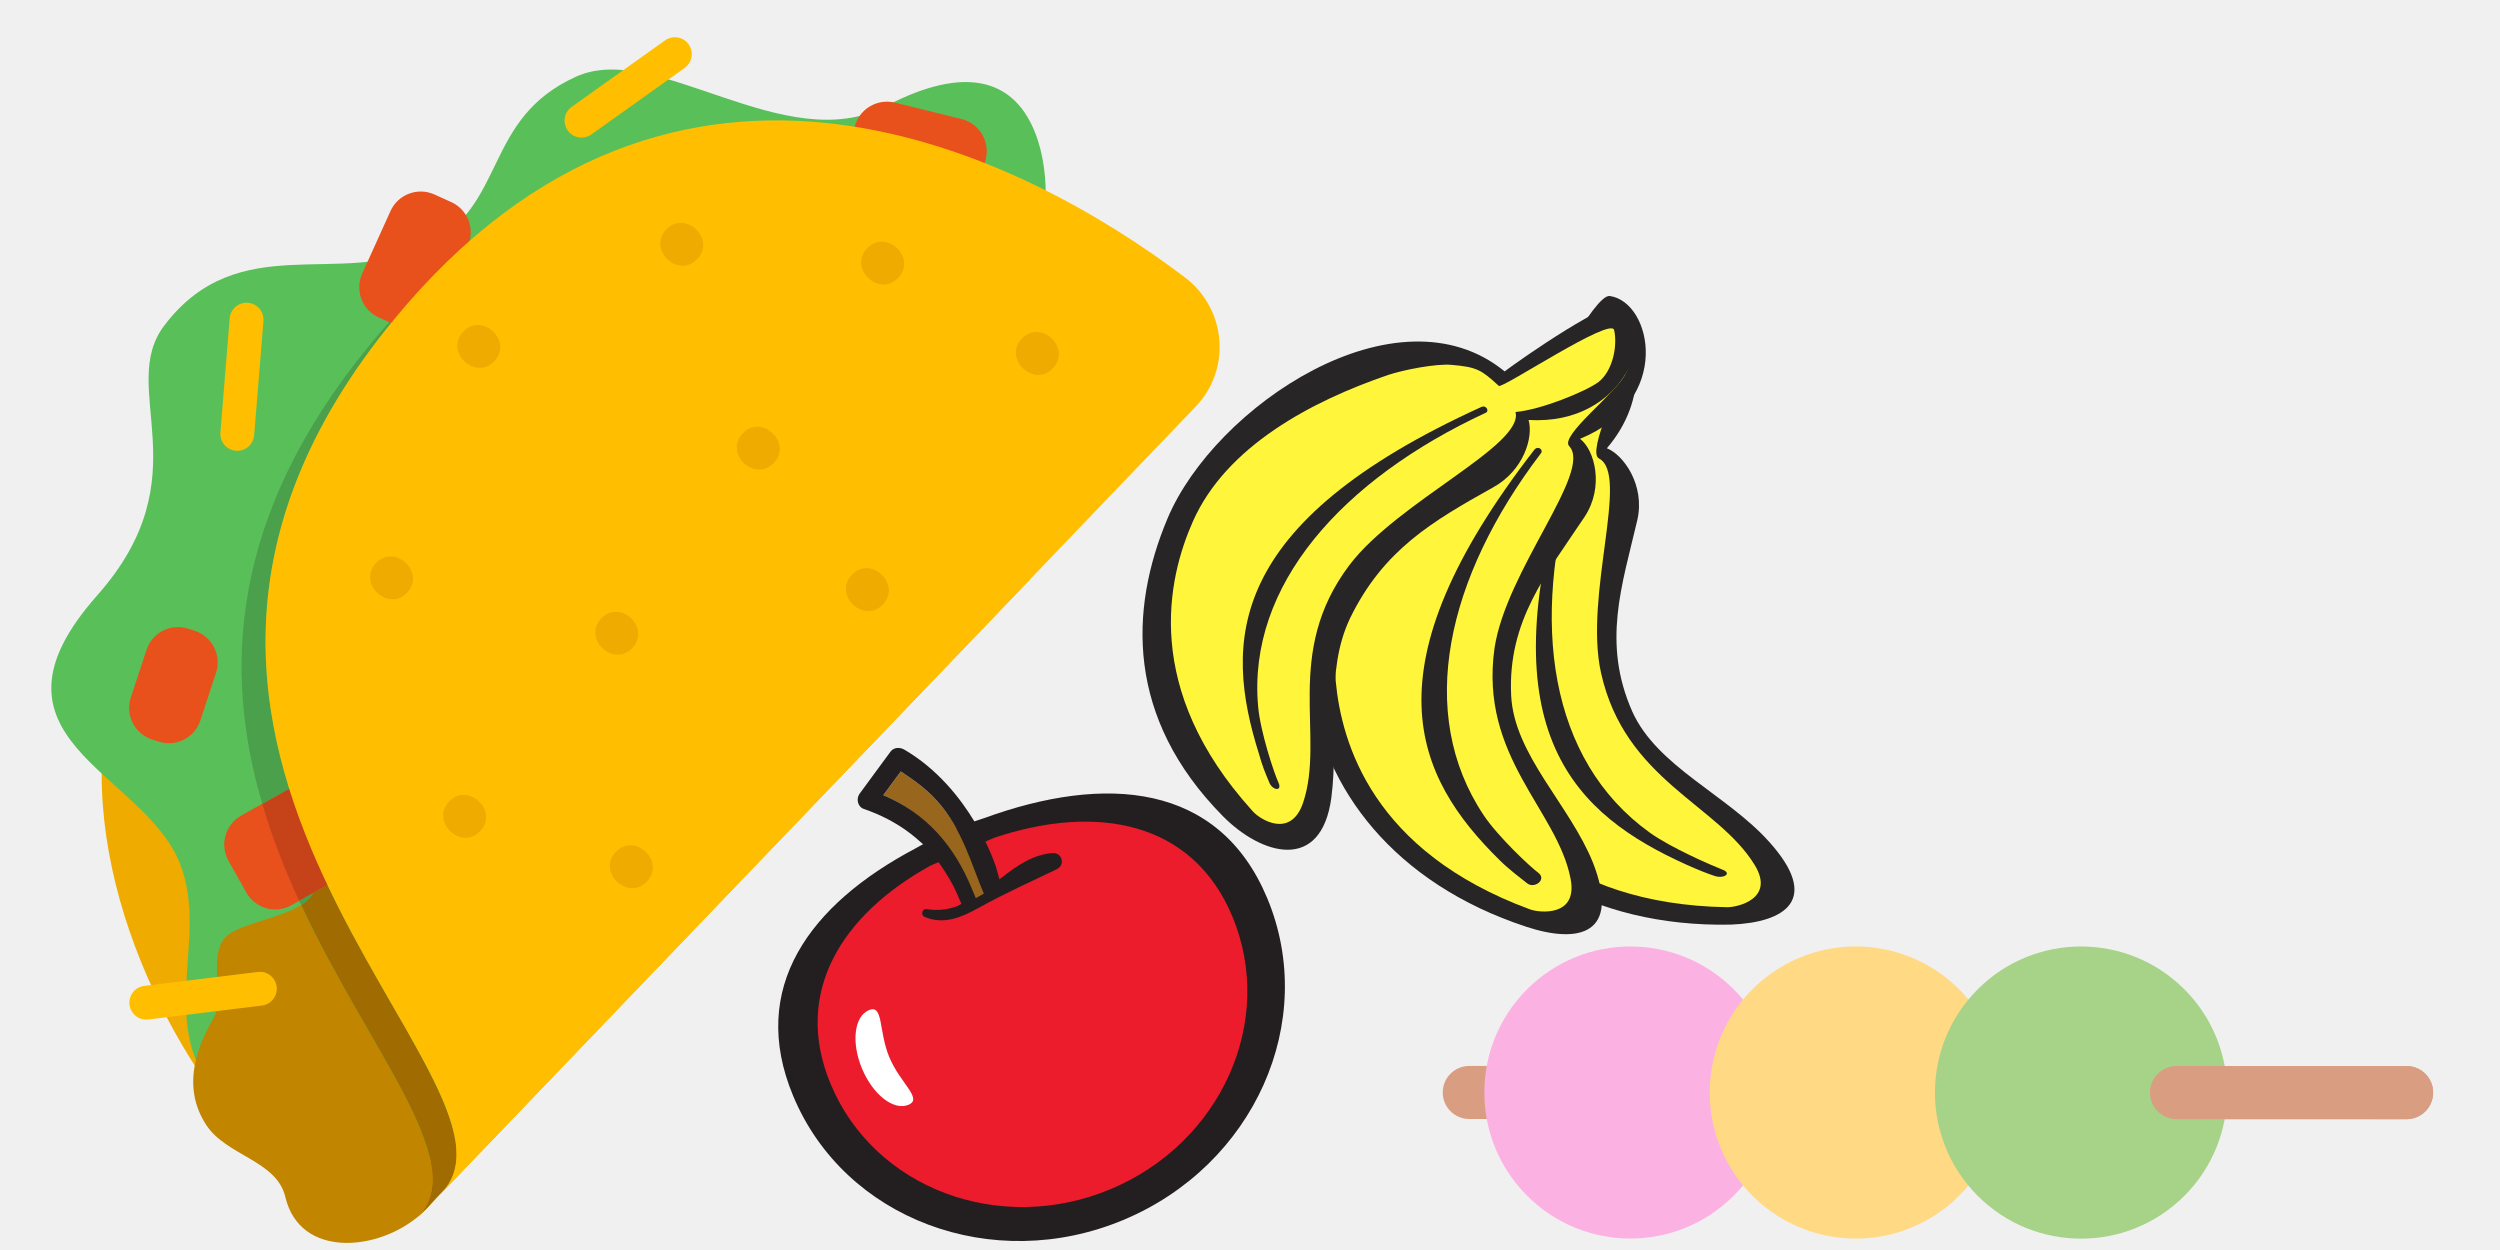
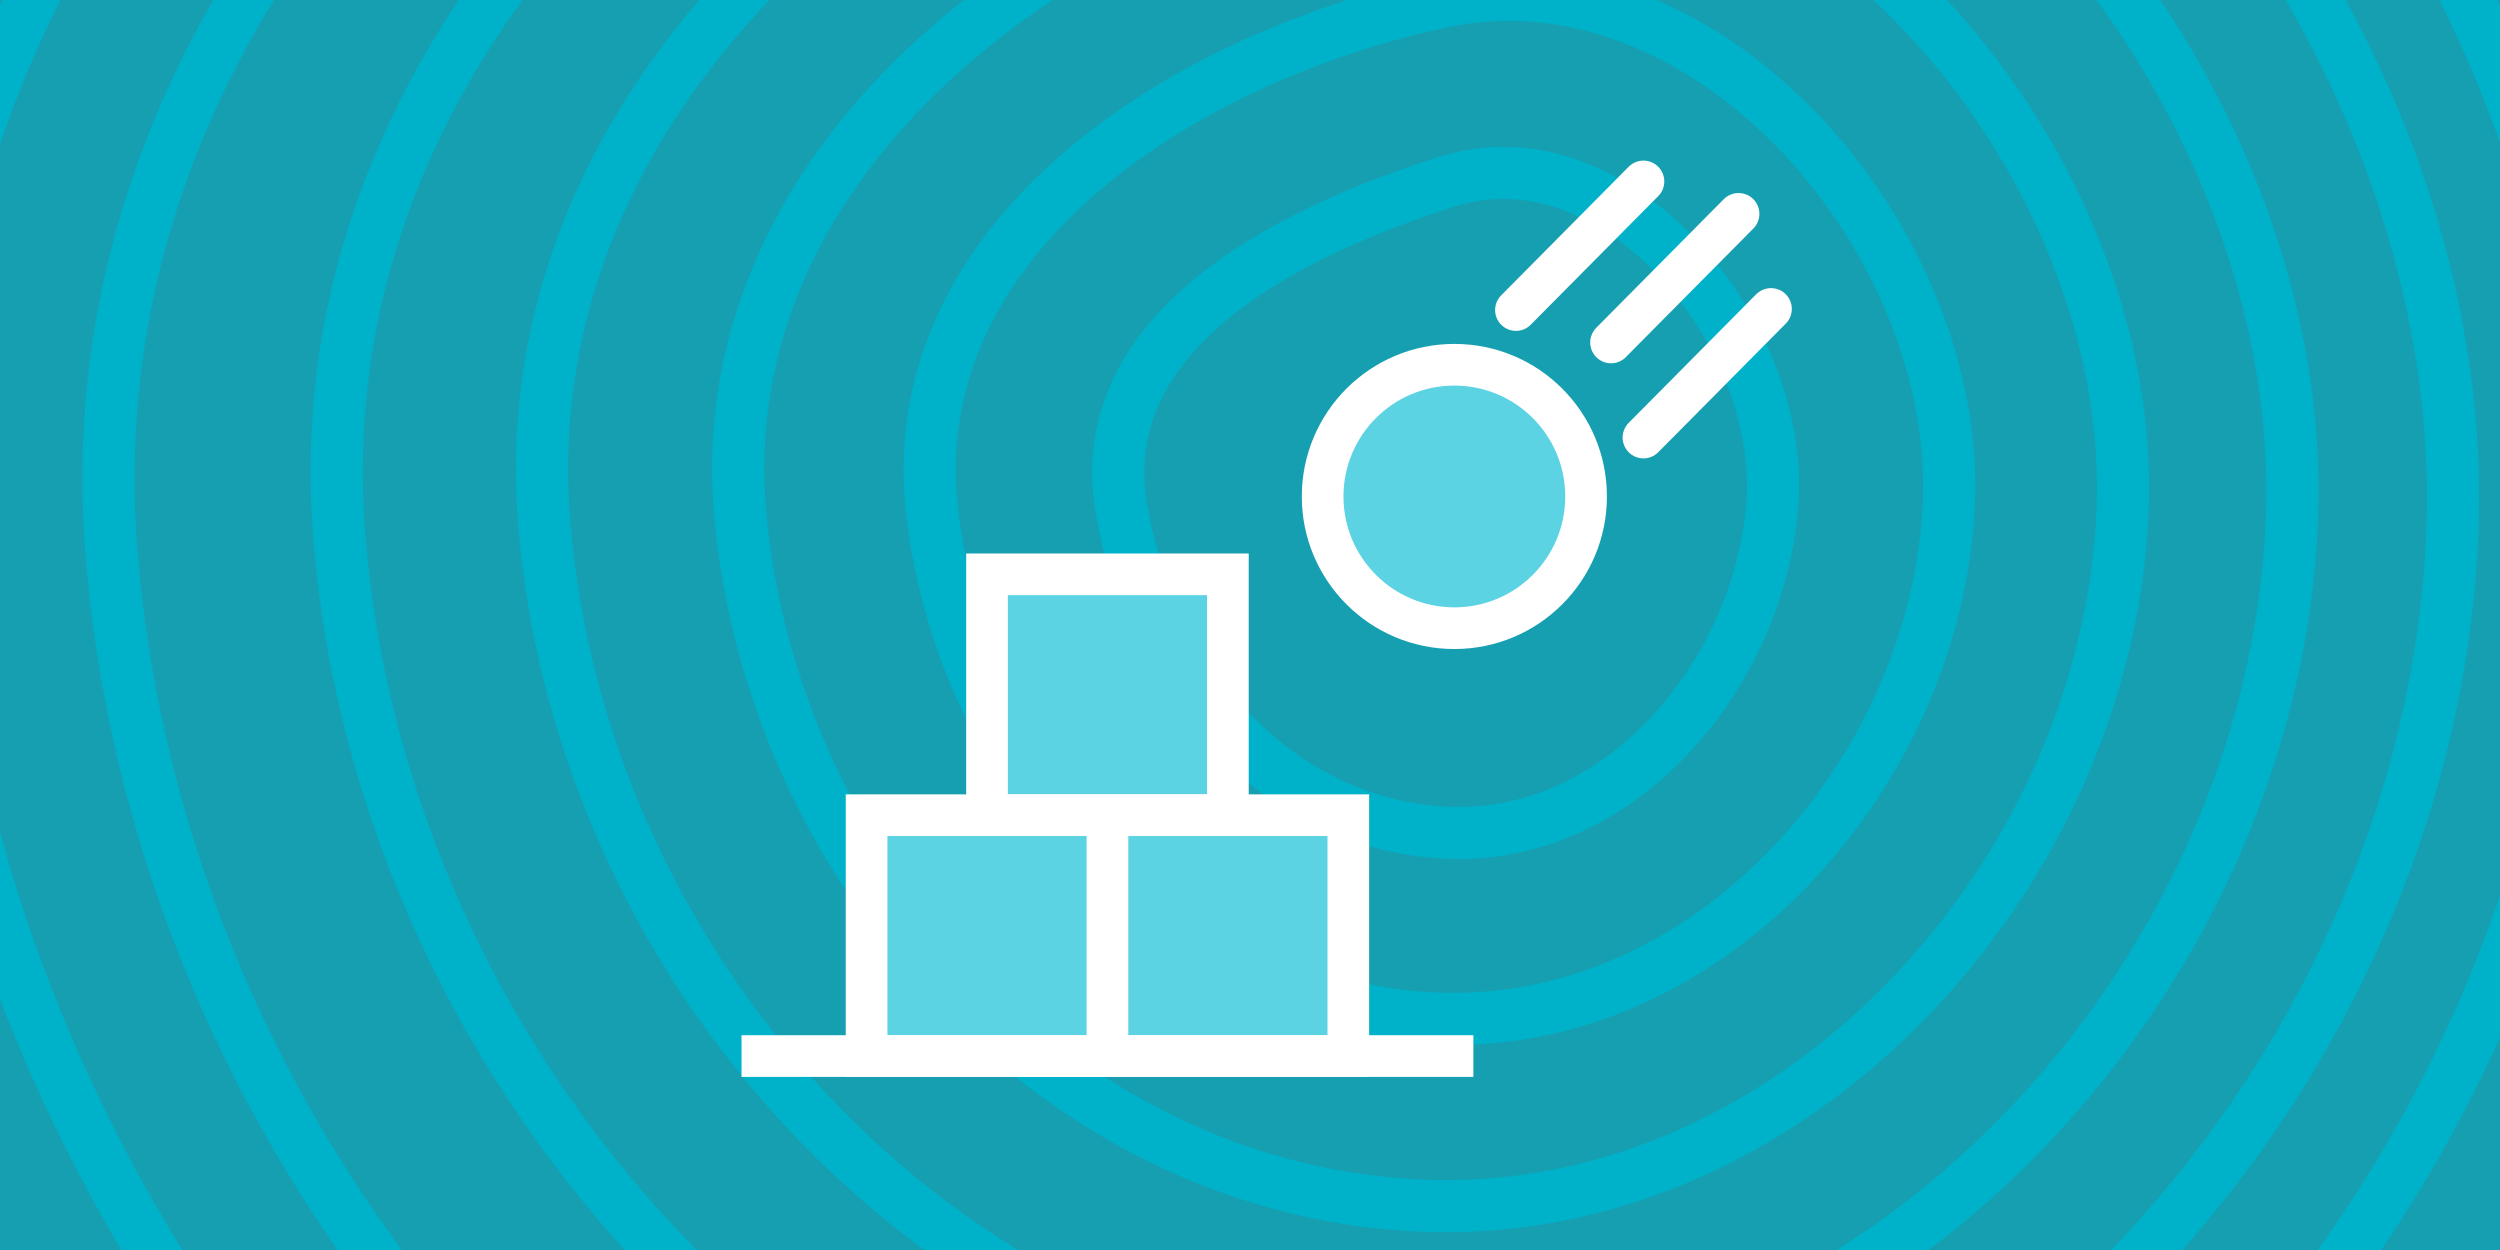
- <svg xmlns="http://www.w3.org/2000/svg" width="200" height="100" viewBox="0 0 52.917 26.458">
-   <g transform="matrix(.179 0 0 .179 24.075 6.196)">
-     <g fill-rule="evenodd">
-       <path fill="#272525" d="M74.72 64.946c-4.972-5.573-13.289-8.916-16.204-15.432-3.6-8.146-1.2-14.919.6-22.635.944-4.116-1.629-7.716-3.6-8.488 5.058-5.916 3.943-12.775.943-15.69l-5.402 2.315c-.943 4.115-1.629 10.203-1.715 11.66-16.461 2.058-19.72 27.179-13.118 40.04 5.402 10.46 17.32 18.347 33.953 18.004 6.515-.257 10.63-3 4.544-9.774z" />
-       <path fill="#fff63b" d="M54.23 4.158c1.714 1.03 3.686 3.43 3.515 5.402-.43.514-4.63 9.26-3.173 10.031 3.687 1.886-1.8 16.205.257 25.378 2.83 12.69 13.804 15.519 18.177 22.72 2.4 3.945-1.972 4.974-3.258 4.974-19.977-.343-27.95-11.146-31.209-17.834-4.287-8.745-1.629-19.548 2.058-28.036.772-1.715 2.744-4.887 4.115-6.173 2.23-1.886 2.744-2.058 5.66-2.315.428-.086 3.857-14.147 3.857-14.147z" />
-       <path fill="#272525" d="M50.8 21.306c.171-.6 1.029-.343.857.171-5.23 17.405-3 33.781 8.917 42.355 2.486 1.8 7.459 3.944 8.574 4.372 1.2.429.257 1.115-.858.772-1.029-.343-1.886-.686-3.43-1.372C52 61.774 41.198 52.257 50.8 21.306Z" />
-       <path fill="#272525" d="M55.858.386c-1.8-.257-7.716 11.232-8.66 13.29-16.29-3.43-28.293 19.033-26.663 33.265 1.371 11.575 9.774 22.892 25.463 28.037 6.26 2.057 11.146.857 7.888-7.545-2.743-6.86-9.345-12.775-9.688-19.806-.429-8.83 4.201-14.404 8.66-21.091 2.4-3.601 1.2-7.974-.515-9.26 11.06-4.544 8.488-16.204 3.515-16.89Z" />
-       <path fill="#fff63b" d="M56.287 3.473c1.886.857 3.258 2.743 1.372 6.258-1.2 2.23-7.717 7.202-6.602 8.403 2.83 3-7.46 14.66-8.83 23.92-1.801 12.861 7.458 19.12 9.002 27.265.857 4.458-3.601 4.03-4.802 3.6-18.605-6.858-22.292-19.633-22.977-27.006-.858-9.689 5.401-18.863 11.917-25.722 1.286-1.371 4.287-3.772 6.087-4.458 2.744-1.115 2.658-2.83 5.488-2.058.428.172 9.345-10.203 9.345-10.203z" />
-       <path fill="#272525" d="M46.942 18.562c.428-.514 1.114 0 .771.429-11.146 14.661-14.832 30.694-6.773 42.783 1.715 2.572 5.573 6.173 6.516 6.859.943.772-.514 1.886-1.372 1.2-.857-.686-2.143-1.629-3.258-2.743-10.031-9.86-15.947-22.635 4.116-48.528Z" />
-       <path fill="#272525" d="M57.573 1.415C56.03.386 45.227 7.93 43.426 9.303 30.737-1.072 9.131 13.418 3.558 26.707-.986 37.51-1.329 50.285 10.074 61.86c4.545 4.63 11.66 6.773 12.861-2.144.943-7.287-.857-14.832 2.23-21.263 3.943-8.059 9.688-11.403 16.89-15.432 3.6-1.972 4.8-5.916 4.2-7.974 11.575.686 15.348-10.803 11.318-13.632Z" />
-       <path fill="#fff63b" d="M56.373 4.416c.428 1.886-.172 4.887-1.886 6.173-1.544 1.114-6.774 3.258-9.775 3.515 1.03 3.944-13.889 10.546-19.633 18.09-7.888 10.46-2.83 20.235-5.488 28.122-1.457 4.287-5.144 1.972-6.001.944C.558 46.856 3.558 33.824 6.56 27.05c3.943-8.916 14.06-14.232 23.063-17.319 1.8-.6 5.658-1.371 7.544-1.2 3.001.257 3.516.6 5.573 2.486.43.343 13.29-8.23 13.633-6.601z" />
-       <path fill="#272525" d="M40.683 13.504c.6-.257.943.514.514.686-16.976 7.888-28.207 20.405-26.921 34.723.257 3.001 1.886 7.888 2.4 9.003.515 1.114-.771.943-1.114-.086-.429-1.029-.772-1.8-1.2-3.344-4.116-13.117-4.03-27.178 26.32-40.982Z" />
-     </g>
+ <svg xmlns="http://www.w3.org/2000/svg" width="600" height="300" viewBox="0 0 600 300">
+   <path fill="#169fb0" d="M0 300V0h600v300z" style="mix-blend-mode:normal;fill-rule:nonzero;stroke-linejoin:miter;stroke-miterlimit:10;stroke-dasharray:none;stroke-dashoffset:0" />
+   <g fill="none" stroke="#00b2c9" stroke-linecap="round" stroke-width="12.5" style="mix-blend-mode:normal;fill-rule:nonzero;stroke-linejoin:miter;stroke-miterlimit:10;stroke-dasharray:none;stroke-dashoffset:0">
+     <path d="M621.731 133.201c-6.845 156.562-140.906 301.181-297.468 297.468-156.562-3.713-284.598-140.906-297.468-297.468-12.87-156.562 140.906-272.711 297.468-297.468 156.562-24.757 304.312 140.906 297.468 297.468" />
+     <path d="M588.56 127.851c-5.424 133.472-120.125 256.539-253.597 253.597C201.491 378.505 91.566 261.323 81.367 127.851 71.168-5.621 201.491-106.127 334.963-125.746 468.435-145.365 593.984-5.621 588.56 127.851" />
+     <path d="M550.039 125.176c-4.672 110.382-99.344 212.26-209.726 209.726-110.382-2.535-200.94-99.344-209.726-209.725-8.785-110.382 99.344-192.826 209.726-209.726 110.382-16.899 214.398 99.344 209.726 209.726" />
+     <path d="M509.378 123.571c-4.197 87.292-78.563 168.131-165.854 165.854-87.292-2.277-157.963-78.563-165.854-165.854-7.891-87.292 78.563-150.675 165.854-165.854 87.292-15.18 170.051 78.563 165.854 165.854" />
+     <path d="M467.647 122.501c-3.864 64.202-57.782 124.079-121.983 121.983-64.202-2.096-114.717-57.782-121.983-121.983C216.414 58.299 281.462 14.495 345.664.517c64.202-13.977 125.848 57.782 121.983 121.983" />
+     <path d="M425.304 121.736c-3.616 41.112-37 80.074-78.112 78.112-41.112-1.962-71.313-37-78.112-78.112-6.799-41.112 37-65.032 78.112-78.112 41.112-13.08 81.728 37 78.112 78.112" />
+     <path d="M666.696 133.382c-7.878 180.207-162.186 346.667-342.393 342.393-180.207-4.274-327.58-162.186-342.393-342.393-14.813-180.207 162.186-313.898 342.393-342.393S674.575-46.825 666.696 133.382" data-paper-data="{&quot;index&quot;:null}" />
  </g>
-   <g stroke-miterlimit="10" data-paper-data="{&quot;isPaintingLayer&quot;:true}" style="mix-blend-mode:normal">
-     <path fill="#d99e82" d="M51.337 23.524a.562.562 0 0 1-.397.165l-19.84-.003a.562.562 0 0 1 0-1.124l19.84.002a.562.562 0 0 1 .397.96z" />
-     <path fill="#fcb1e3" d="M36.696 20.939a3.091 3.091 0 1 1-4.372 4.371 3.091 3.091 0 0 1 4.372-4.371z" />
-     <path fill="#ffd983" d="M40.906 25.755a3.091 3.091 0 1 1-3.25-5.26 3.091 3.091 0 0 1 3.25 5.26z" />
-     <path fill="#a6d388" d="M46.236 20.94a3.092 3.092 0 1 1-4.374 4.372 3.092 3.092 0 0 1 4.374-4.372z" />
-     <path fill="#d99e82" d="M51.337 23.524a.562.562 0 0 1-.397.165h-4.87a.562.562 0 1 1 0-1.125h4.87a.562.562 0 0 1 .397.96z" />
+   <g stroke="#fff" stroke-width="10" style="mix-blend-mode:normal;fill-rule:nonzero;stroke-linejoin:miter;stroke-miterlimit:10;stroke-dasharray:none;stroke-dashoffset:0">
+     <path fill="#5bd3e3" d="M236.885 137.84h57.807v57.807h-57.807Z" />
+     <path fill="#5bd3e3" d="M265.789 195.647h57.807v57.807h-57.807zM207.982 195.647h57.807v57.807h-57.807z" />
+     <path fill="#fff" d="M177.966 253.454h175.646z" />
  </g>
-   <g transform="scale(.17911) rotate(-46.197 87.237 74.71)">
-     <g fill-rule="evenodd">
-       <path fill="#efab00" d="M115.708 95.278s-17.136-73.356-64.334-74.5c-46.336-1.122-57.334 74.5-39.166 74.5z" />
-       <path fill="#59c059" d="M149.932 64.924s15.026-13.646-5.724-20.646c-12.732-4.294-13.168-24.948-22.834-28.834-11.282-4.534-16.586 4.688-26.666 1.084C84.036 12.712 80.886-.982 66.462.674c-9.3 1.068-9.588 15.604-28.506 16.354-22.618.896-11.25 18.25-16.082 28.918C17.04 56.612 1.266 57.256 5.792 76.778c2.736 11.802 10.248 19.09 32.914 15.75 16.926-2.494 111.226-27.604 111.226-27.604" />
-       <path fill="#e8511c" d="m27.403 58.942 11.012 3.338a3.923 3.923 0 0 0 4.88-2.608l1.254-4.134a3.925 3.925 0 0 0-2.608-4.882l-11.012-3.338a3.925 3.925 0 0 0-4.88 2.608l-1.254 4.136a3.924 3.924 0 0 0 2.608 4.88" />
-       <path fill="#c18500" d="M20.024 56.022c2.28.58 5.54 3.06 8.2 3.72-6.88 17.82-8.12 34.9-16.64 35.5h-.04c-6.54-.54-13.6-6.66-9.52-12.96 2.42-3.74-1.34-8.38-.32-12.68 1.46-6.2 7.8-7.54 10-8.16 2.4-.66 4.94-6.28 8.32-5.42" />
-       <path fill="#c6431a" d="M37.164 49.22c-2.02 3.66-3.68 7.42-5.08 11.14l-1.88-.58-1.8-.537c1.46-3.722 3.18-7.462 5.26-11.08z" />
-       <path fill="#a06b00" d="M32.084 60.362c-6.62 17.44-7.96 34-16.18 34.86-.96 0-1.44 0-3.04.06h-.4c-.3 0-.58-.02-.88-.04 8.52-.6 9.76-17.68 16.64-35.5.72.18 1.38.22 1.98.04z" />
-       <path fill="#e8511c" d="m35.705 36.06 5.37-2.57a3.926 3.926 0 0 0 1.84-5.217l-.36-.75a3.922 3.922 0 0 0-5.218-1.838l-5.37 2.57a3.926 3.926 0 0 0-1.84 5.218l.36.748a3.922 3.922 0 0 0 5.218 1.84" />
-       <path fill="#4ba04b" d="M90.204 19.562c-1.46.02-2.96.1-4.5.22-26.84 2.06-40.54 14.92-48.54 29.44l-3.5-1.06c8.08-14.1 21.76-26.36 47.94-28.38 3-.24 5.86-.3 8.6-.22" />
-       <path fill="#e8511c" d="m136.526 49.754 4.066 7.042a3.925 3.925 0 0 0 5.346 1.432l1.904-1.098a3.924 3.924 0 0 0 1.434-5.346l-4.066-7.044a3.927 3.927 0 0 0-5.346-1.432l-1.904 1.1a3.924 3.924 0 0 0-1.434 5.346M90.4 22.764l7.667-2.71a3.923 3.923 0 0 0 2.386-4.994l-.734-2.074a3.925 3.925 0 0 0-4.992-2.386l-7.668 2.71a3.923 3.923 0 0 0-2.384 4.994l.732 2.074a3.923 3.923 0 0 0 4.992 2.386" />
-       <path fill="#ffbf00" d="M143.89 95.278c6.151 0 10.865-5.382 10.151-11.496-2.734-23.428-15.75-68.04-68.334-64.004-66.054 5.07-52.5 75.5-70.5 75.5zM63.18 17.765a1.998 1.998 0 0 1-1.264-3.55l10.5-8.552a2 2 0 0 1 2.526 3.102l-10.5 8.55c-.372.302-.818.45-1.262.45" />
-       <path fill="#ffbf00" d="M131.362 24.025c-.124 0-.248-.01-.374-.036l-13.306-2.518a2 2 0 0 1-1.594-2.336c.206-1.086 1.254-1.81 2.336-1.594l13.308 2.52a1.997 1.997 0 0 1 1.592 2.336 1.998 1.998 0 0 1-1.962 1.628M17.699 65.082a1.98 1.98 0 0 1-1.264-.452L5.941 56.07a2 2 0 0 1 2.53-3.098l10.494 8.562c.856.696.984 1.956.284 2.812-.394.484-.97.736-1.55.736" />
-       <path fill="#efab00" d="M130.538 59.37c-3.262 0-3.268-5.07 0-5.07 3.264 0 3.268 5.07 0 5.07M104.573 63.904c-3.262 0-3.268-5.07 0-5.07 3.264 0 3.268 5.07 0 5.07M101.434 84.78c-3.262 0-3.268-5.07 0-5.07 3.264 0 3.27 5.07 0 5.07M58.491 87.315c-3.262 0-3.268-5.07 0-5.07 3.262 0 3.268 5.07 0 5.07M63.515 43.233c-3.262 0-3.268-5.07 0-5.07 3.262 0 3.268 5.07 0 5.07M90.393 31.744c-3.262 0-3.268-5.072 0-5.072 3.262 0 3.268 5.072 0 5.072M77.217 66.975c-3.262 0-3.268-5.07 0-5.07 3.262 0 3.268 5.07 0 5.07M49.152 68.975c-3.262 0-3.268-5.07 0-5.07 3.262 0 3.268 5.07 0 5.07M135.489 79.961c-3.262 0-3.268-5.07 0-5.07 3.262 0 3.268 5.07 0 5.07M115.708 40.697c-3.264 0-3.27-5.07 0-5.07 3.262 0 3.268 5.07 0 5.07" />
-       <path fill="#4ba04b" d="m28.404 59.242 1.8.54c-.6.178-1.26.14-1.98-.04.06-.16.12-.32.18-.5" />
-     </g>
+   <g stroke="#fff" stroke-width="10" style="mix-blend-mode:normal;fill-rule:nonzero;stroke-linejoin:miter;stroke-miterlimit:10;stroke-dasharray:none;stroke-dashoffset:0">
+     <path fill="#5bd3e3" d="M317.432 119.153c0-17.46 14.154-31.614 31.614-31.614s31.614 14.154 31.614 31.614-14.154 31.614-31.614 31.614-31.614-14.154-31.614-31.614z" />
+     <path fill="#0ff" stroke-linecap="round" d="m394.431 43.546-30.603 30.863M386.65 82.189l30.603-30.863M394.431 105.012l30.603-30.863" />
  </g>
-   <path fill="#ec1c2c" d="M26.337 19.268c.978 2.342-.25 5.085-2.741 6.126-2.492 1.04-5.305-.016-6.283-2.36-.978-2.342.587-4.273 3.08-5.314 2.491-1.04 4.966-.795 5.944 1.548z" />
-   <g fill="#231f20">
-     <path d="M20.827 17.318c-.77.247-1.461.646-1.461.646-2.221 1.178-3.535 2.94-2.576 5.236 1.087 2.606 4.215 3.78 6.986 2.623 2.77-1.156 4.135-4.206 3.047-6.812-1.02-2.442-3.418-2.631-5.996-1.693Zm2.677 7.854c-2.348.98-4.998-.016-5.92-2.223-.812-1.945.238-3.59 2.106-4.624.039-.021 1.354-.592 1.354-.592 2.15-.72 4.194-.365 5.042 1.667.92 2.207-.235 4.791-2.582 5.772Z" />
-     <path d="M22.28 18.056c-.423.033-.76.272-1.091.53a6.413 6.413 0 0 1-.925.593c-.197.072-.409.103-.65.064-.097-.017-.132.127-.044.164.407.172.776.014 1.143-.19.55-.305 1.095-.55 1.658-.82.183-.087.111-.356-.091-.34z" />
-   </g>
-   <path fill="#fff" d="M18.824 22.377c.23.554.716.878.405 1.008-.312.13-.752-.213-.983-.766-.231-.553-.166-1.107.146-1.238.312-.13.201.443.432.996z" />
-   <path fill="#99661d" d="M20.65 19.06c.056-.036.148-.087.203-.127-.315-.782-.563-1.592-1.219-2.182-.18-.163-.373-.29-.567-.423l-.37.502c.966.41 1.58 1.22 1.953 2.23z" />
-   <path fill="#231f20" d="M19.145 15.869c-.098-.058-.226-.054-.296.041l-.654.89c-.077.104-.043.277.088.322.77.264 1.152.663 1.232.727.168.135.562.624.774 1.144l.115.257c.277-.01.81-.444.81-.444-.021-.059-.11-.377-.11-.377-.025-.134-.572-1.746-1.959-2.56Zm1.68 3.045-.17.097-.078-.186c-.376-.925-.968-1.608-1.88-1.995l.37-.502c.194.133.387.26.567.423.61.55.828 1.24 1.109 1.964z" />
</svg>
